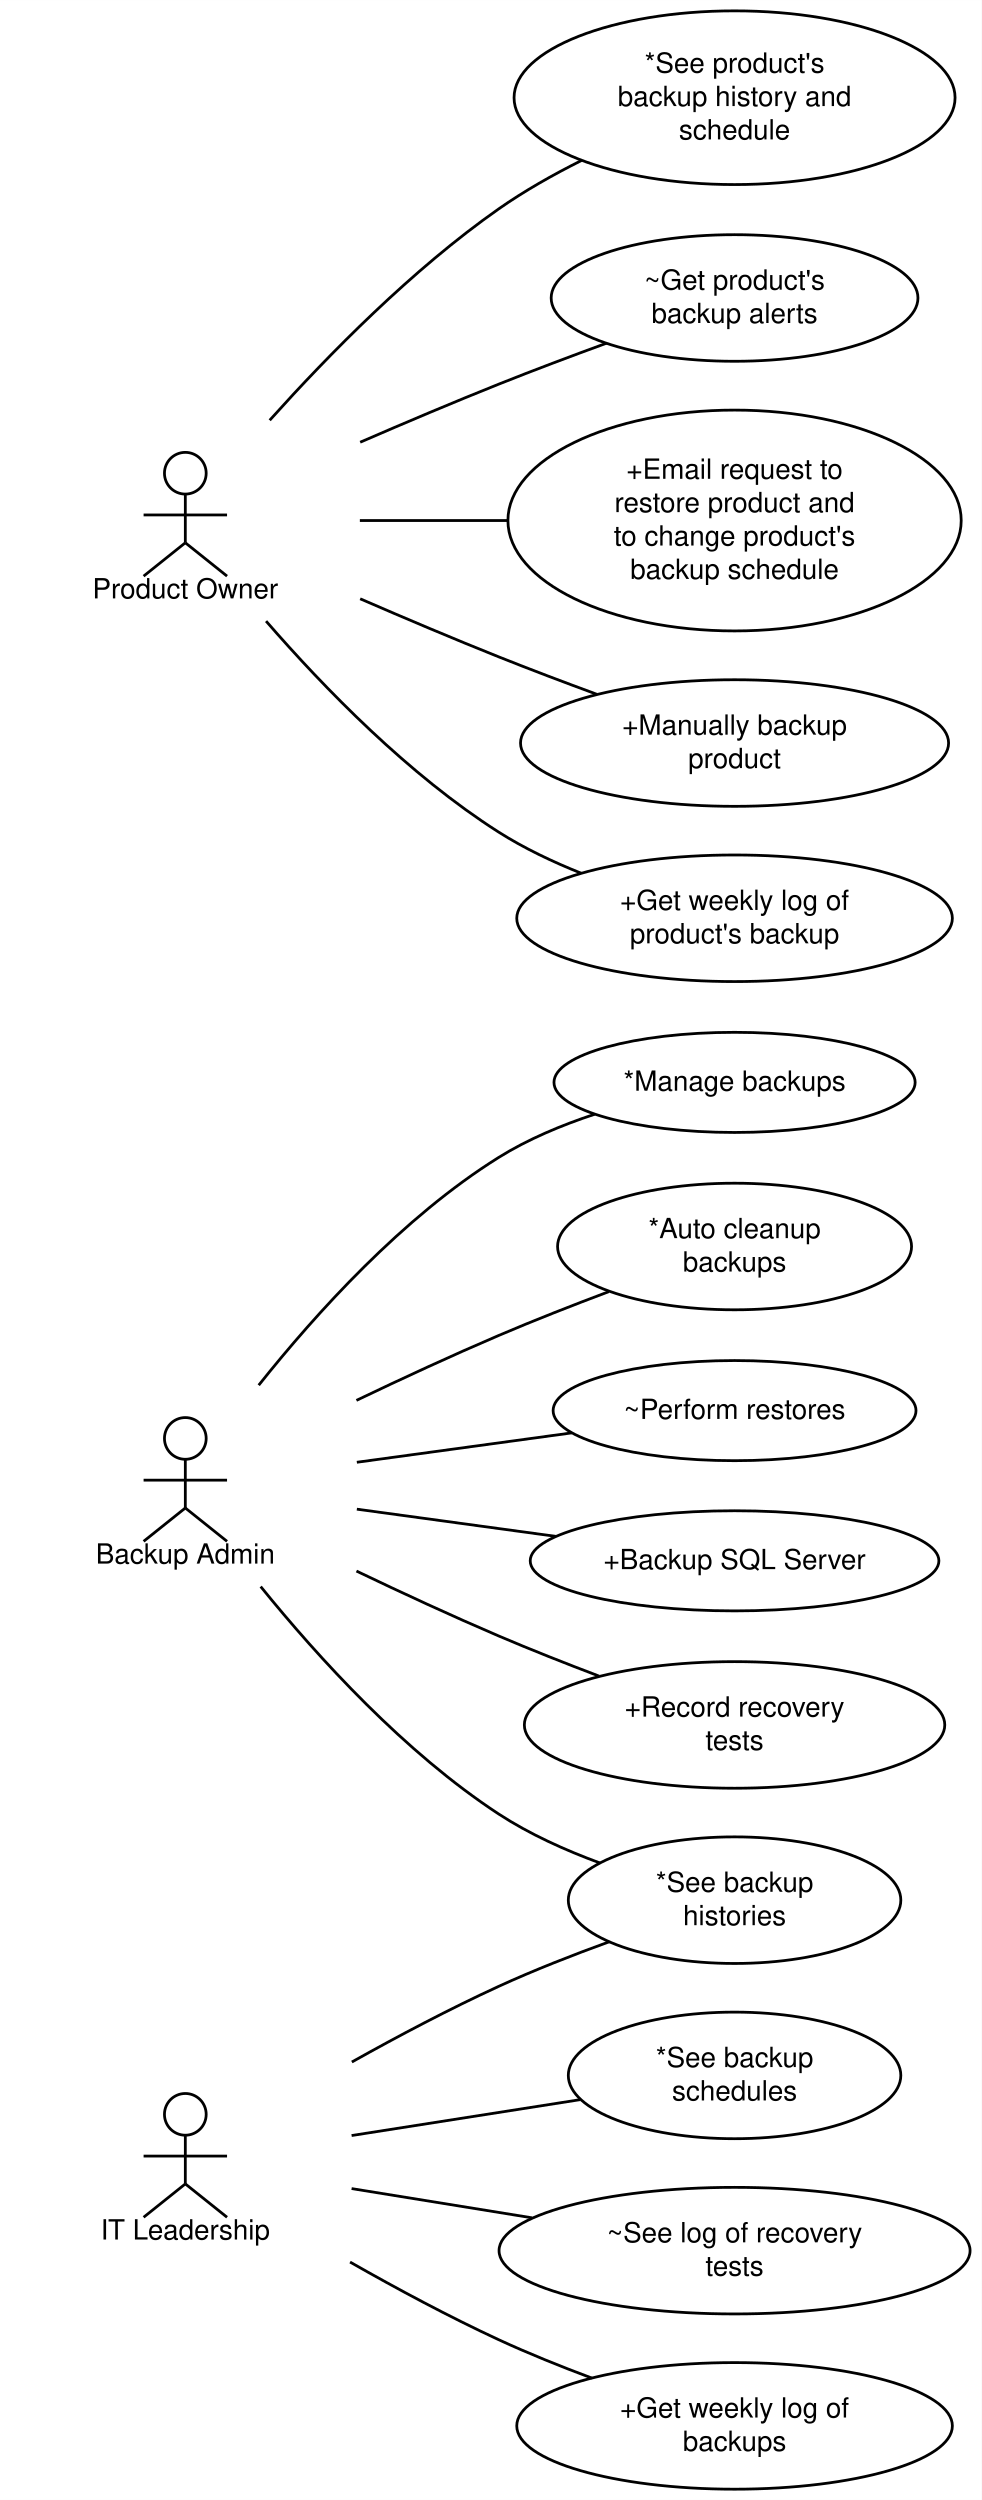
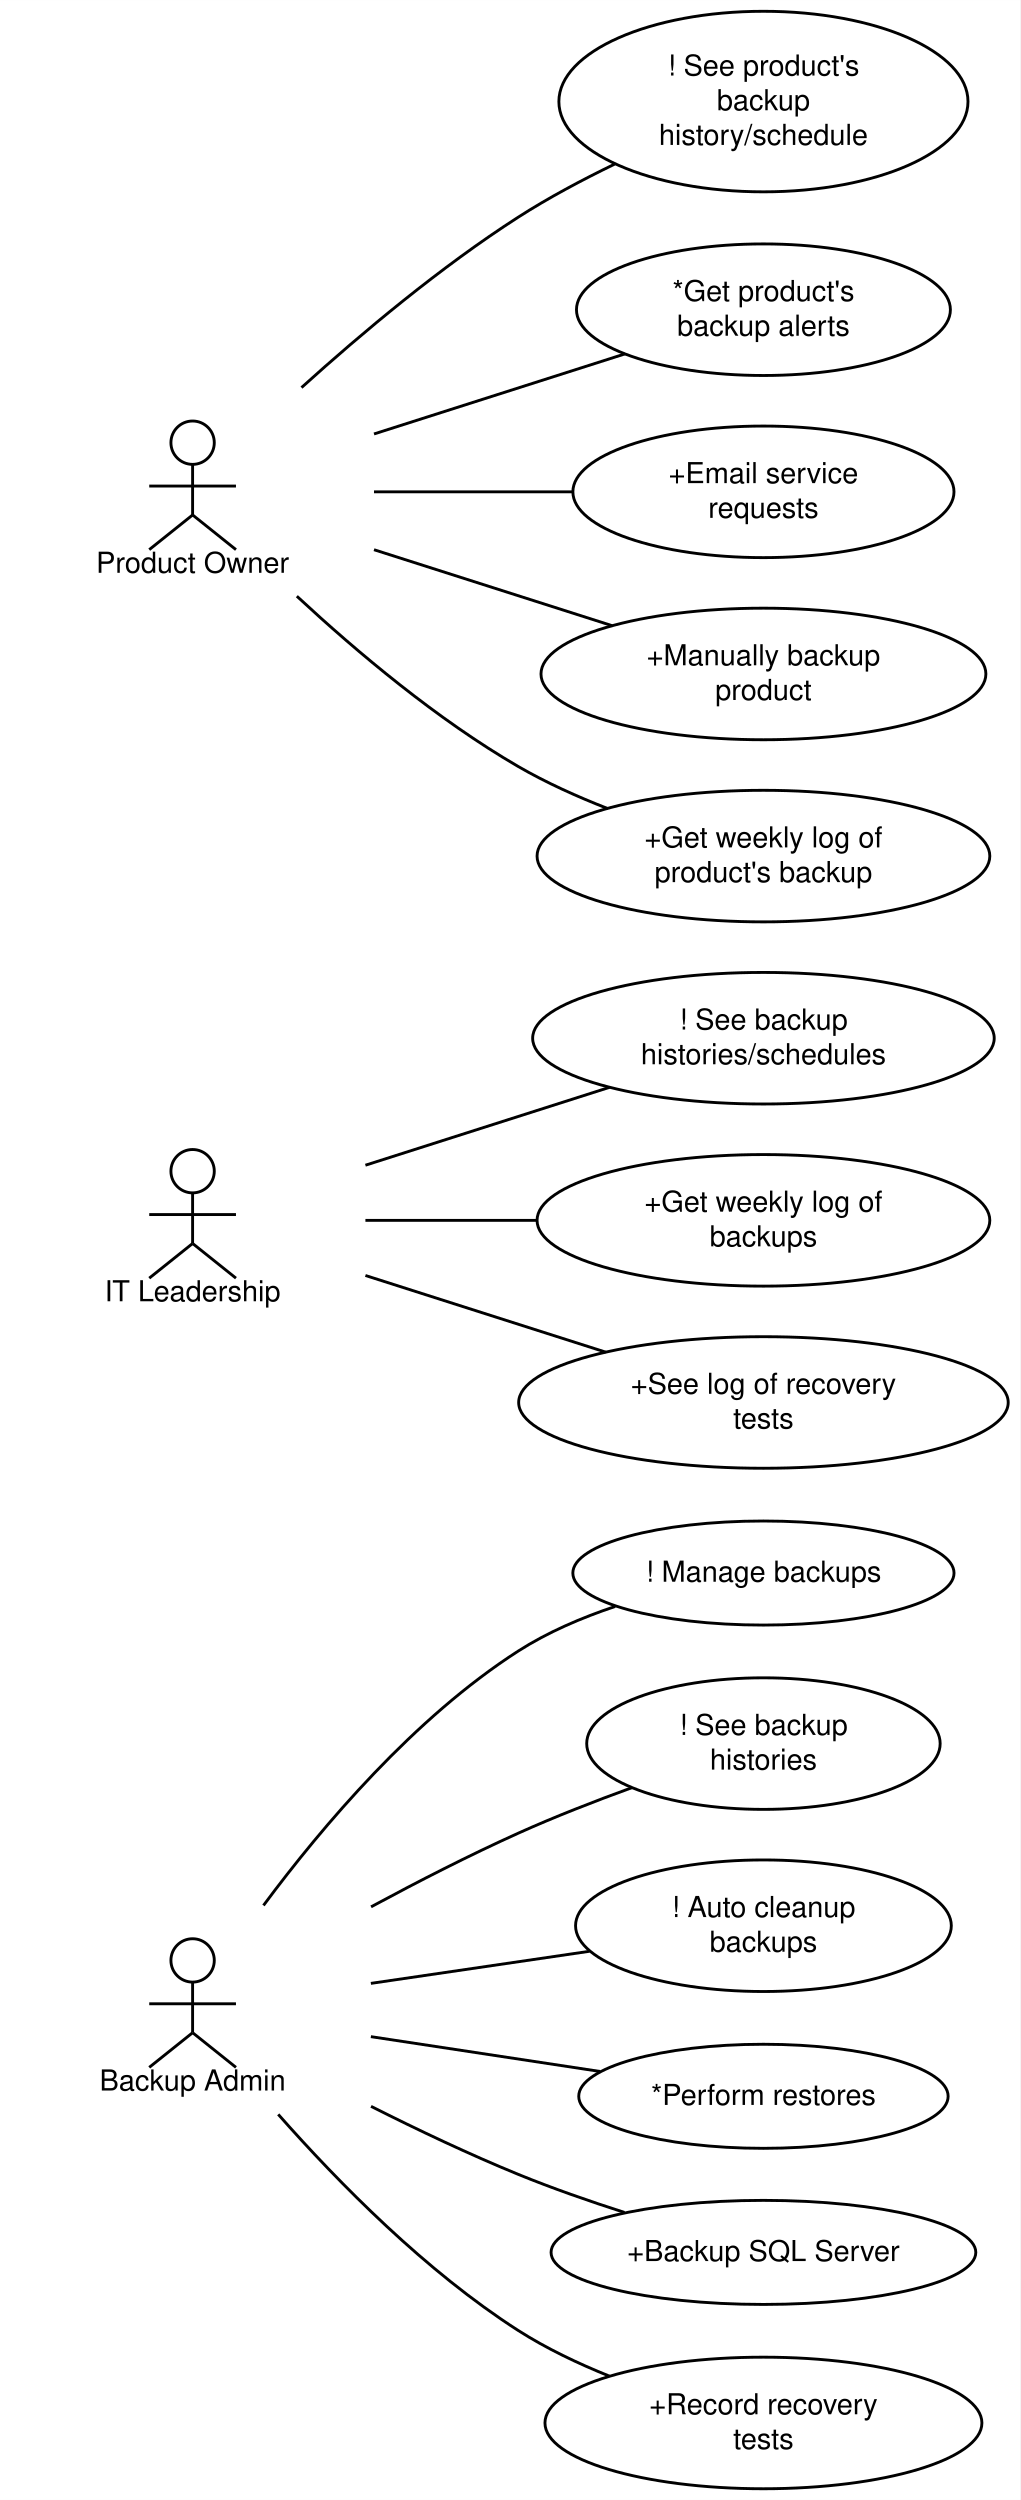
- <svg xmlns="http://www.w3.org/2000/svg" width="353pt" height="899pt" viewBox="0.00 0.00 352.91 898.74">
-   <g id="graph0" class="graph" transform="scale(1 1) rotate(0) translate(4 894.7401)">
-     <polygon fill="#ffffff" stroke="transparent" points="-4,4 -4,-894.74 348.914,-894.74 348.914,4 -4,4" />
+ <svg xmlns="http://www.w3.org/2000/svg" width="353pt" height="865pt" viewBox="0.00 0.00 352.91 864.74">
+   <g id="graph0" class="graph" transform="scale(1 1) rotate(0) translate(4 860.7401)">
+     <polygon fill="#ffffff" stroke="transparent" points="-4,4 -4,-860.74 348.914,-860.74 348.914,4 -4,4" />
    <g id="node1" class="node">
-       <g transform="translate(62.6235,-357.6274)" style="fill:none;stroke:black;stroke-width:1px">
+       <g transform="translate(62.6235,-162.6274)" style="fill:none;stroke:black;stroke-width:1px">
        <circle cx="0" cy="-20" r="7.5" />
        <line x1="0" y1="-12.5" x2="0" y2="5" />
        <line x1="-15" y1="-5" x2="15" y2="-5" />
        <line x1="0" y1="5" x2="-15" y2="17" />
        <line x1="0" y1="5" x2="15" y2="17" />
      </g>
-       <text text-anchor="middle" x="62.623" y="-332.627" font-family="Helvetica,sans-Serif" font-size="10.00" fill="#000000">Backup Admin</text>
+       <text text-anchor="middle" x="62.623" y="-137.627" font-family="Helvetica,sans-Serif" font-size="10.00" fill="#000000">Backup Admin</text>
    </g>
    <g id="node2" class="node">
-       <ellipse fill="none" stroke="#000000" cx="260.081" cy="-505.627" rx="64.923" ry="18" />
-       <text text-anchor="middle" x="260.081" y="-502.627" font-family="Helvetica,sans-Serif" font-size="10.00" fill="#000000">*Manage backups</text>
+       <ellipse fill="none" stroke="#000000" cx="260.081" cy="-316.627" rx="65.93" ry="18" />
+       <text text-anchor="middle" x="260.081" y="-313.627" font-family="Helvetica,sans-Serif" font-size="10.00" fill="#000000">! Manage backups</text>
    </g>
    <g id="edge1" class="edge">
-       <path fill="none" stroke="#000000" d="M89.007,-396.762C109.785,-422.866 140.902,-457.17 175.247,-478.627 185.733,-485.179 197.951,-490.272 209.792,-494.179" />
+       <path fill="none" stroke="#000000" d="M87.135,-201.645C107.695,-229.327 139.396,-266.608 175.247,-289.627 185.392,-296.141 197.23,-301.192 208.788,-305.067" />
    </g>
    <g id="node3" class="node">
-       <ellipse fill="none" stroke="#000000" cx="260.081" cy="-211.627" rx="59.771" ry="22.756" />
-       <text text-anchor="middle" x="260.081" y="-214.627" font-family="Helvetica,sans-Serif" font-size="10.00" fill="#000000">*See backup</text>
-       <text text-anchor="middle" x="260.081" y="-202.627" font-family="Helvetica,sans-Serif" font-size="10.00" fill="#000000">histories</text>
+       <ellipse fill="none" stroke="#000000" cx="260.081" cy="-257.627" rx="61.132" ry="22.756" />
+       <text text-anchor="middle" x="260.081" y="-260.627" font-family="Helvetica,sans-Serif" font-size="10.00" fill="#000000">! See backup</text>
+       <text text-anchor="middle" x="260.081" y="-248.627" font-family="Helvetica,sans-Serif" font-size="10.00" fill="#000000">histories</text>
    </g>
    <g id="edge2" class="edge">
-       <path fill="none" stroke="#000000" d="M89.716,-324.37C110.628,-298.547 141.599,-264.649 175.247,-242.627 186.268,-235.414 199.19,-229.597 211.579,-225.036" />
+       <path fill="none" stroke="#000000" d="M124.354,-201.16C140.666,-209.967 158.42,-219.045 175.247,-226.627 187.828,-232.297 201.783,-237.731 214.682,-242.423" />
    </g>
    <g id="node4" class="node">
-       <ellipse fill="none" stroke="#000000" cx="260.081" cy="-446.627" rx="63.63" ry="22.756" />
-       <text text-anchor="middle" x="260.081" y="-449.627" font-family="Helvetica,sans-Serif" font-size="10.00" fill="#000000">*Auto cleanup</text>
-       <text text-anchor="middle" x="260.081" y="-437.627" font-family="Helvetica,sans-Serif" font-size="10.00" fill="#000000">backups</text>
+       <ellipse fill="none" stroke="#000000" cx="260.081" cy="-194.627" rx="64.99" ry="22.756" />
+       <text text-anchor="middle" x="260.081" y="-197.627" font-family="Helvetica,sans-Serif" font-size="10.00" fill="#000000">! Auto cleanup</text>
+       <text text-anchor="middle" x="260.081" y="-185.627" font-family="Helvetica,sans-Serif" font-size="10.00" fill="#000000">backups</text>
    </g>
    <g id="edge3" class="edge">
-       <path fill="none" stroke="#000000" d="M124.145,-391.307C140.615,-399.194 158.498,-407.469 175.247,-414.627 187.984,-420.071 201.989,-425.554 214.885,-430.405" />
+       <path fill="none" stroke="#000000" d="M124.288,-174.684C148.39,-178.224 175.94,-182.27 199.898,-185.788" />
    </g>
    <g id="node9" class="node">
-       <ellipse fill="none" stroke="#000000" cx="260.081" cy="-387.627" rx="65.232" ry="18" />
-       <text text-anchor="middle" x="260.081" y="-384.627" font-family="Helvetica,sans-Serif" font-size="10.00" fill="#000000">~Perform restores</text>
+       <ellipse fill="none" stroke="#000000" cx="260.081" cy="-135.627" rx="63.887" ry="18" />
+       <text text-anchor="middle" x="260.081" y="-132.627" font-family="Helvetica,sans-Serif" font-size="10.00" fill="#000000">*Perform restores</text>
    </g>
-     <g id="edge7" class="edge">
-       <path fill="none" stroke="#000000" d="M124.288,-369.059C148.956,-372.432 177.236,-376.299 201.579,-379.628" />
+     <g id="edge6" class="edge">
+       <path fill="none" stroke="#000000" d="M124.288,-156.259C149.635,-152.408 178.795,-147.977 203.58,-144.212" />
+     </g>
+     <g id="node11" class="node">
+       <ellipse fill="none" stroke="#000000" cx="260.081" cy="-81.627" rx="73.461" ry="18" />
+       <text text-anchor="middle" x="260.081" y="-78.627" font-family="Helvetica,sans-Serif" font-size="10.00" fill="#000000">+Backup SQL Server</text>
+     </g>
+     <g id="edge8" class="edge">
+       <path fill="none" stroke="#000000" d="M124.343,-132.153C140.655,-123.927 158.412,-115.514 175.247,-108.627 186.977,-103.829 199.897,-99.334 212.04,-95.441" />
    </g>
    <g id="node12" class="node">
-       <ellipse fill="none" stroke="#000000" cx="260.081" cy="-333.627" rx="73.461" ry="18" />
-       <text text-anchor="middle" x="260.081" y="-330.627" font-family="Helvetica,sans-Serif" font-size="10.00" fill="#000000">+Backup SQL Server</text>
+       <ellipse fill="none" stroke="#000000" cx="260.081" cy="-22.627" rx="75.573" ry="22.756" />
+       <text text-anchor="middle" x="260.081" y="-25.627" font-family="Helvetica,sans-Serif" font-size="10.00" fill="#000000">+Record recovery</text>
+       <text text-anchor="middle" x="260.081" y="-13.627" font-family="Helvetica,sans-Serif" font-size="10.00" fill="#000000">tests</text>
    </g>
-     <g id="edge10" class="edge">
-       <path fill="none" stroke="#000000" d="M124.288,-352.195C147.032,-349.086 172.847,-345.556 195.816,-342.415" />
-     </g>
-     <g id="node13" class="node">
-       <ellipse fill="none" stroke="#000000" cx="260.081" cy="-274.627" rx="75.573" ry="22.756" />
-       <text text-anchor="middle" x="260.081" y="-277.627" font-family="Helvetica,sans-Serif" font-size="10.00" fill="#000000">+Record recovery</text>
-       <text text-anchor="middle" x="260.081" y="-265.627" font-family="Helvetica,sans-Serif" font-size="10.00" fill="#000000">tests</text>
-     </g>
-     <g id="edge11" class="edge">
-       <path fill="none" stroke="#000000" d="M124.145,-329.948C140.615,-322.061 158.498,-313.786 175.247,-306.627 186.827,-301.678 199.453,-296.697 211.342,-292.188" />
+     <g id="edge9" class="edge">
+       <path fill="none" stroke="#000000" d="M92.242,-129.377C113.324,-105.491 143.455,-74.979 175.247,-54.627 184.925,-48.432 195.982,-43.168 206.844,-38.808" />
    </g>
    <g id="node5" class="node">
-       <g transform="translate(62.6235,-114.6274)" style="fill:none;stroke:black;stroke-width:1px">
+       <g transform="translate(62.6235,-435.6274)" style="fill:none;stroke:black;stroke-width:1px">
        <circle cx="0" cy="-20" r="7.5" />
        <line x1="0" y1="-12.5" x2="0" y2="5" />
        <line x1="-15" y1="-5" x2="15" y2="-5" />
        <line x1="0" y1="5" x2="-15" y2="17" />
        <line x1="0" y1="5" x2="15" y2="17" />
      </g>
-       <text text-anchor="middle" x="62.623" y="-89.627" font-family="Helvetica,sans-Serif" font-size="10.00" fill="#000000">IT Leadership</text>
+       <text text-anchor="middle" x="62.623" y="-410.627" font-family="Helvetica,sans-Serif" font-size="10.00" fill="#000000">IT Leadership</text>
+     </g>
+     <g id="node6" class="node">
+       <ellipse fill="none" stroke="#000000" cx="260.081" cy="-501.627" rx="79.829" ry="22.756" />
+       <text text-anchor="middle" x="260.081" y="-504.627" font-family="Helvetica,sans-Serif" font-size="10.00" fill="#000000">! See backup</text>
+       <text text-anchor="middle" x="260.081" y="-492.627" font-family="Helvetica,sans-Serif" font-size="10.00" fill="#000000">histories/schedules</text>
    </g>
    <g id="edge4" class="edge">
-       <path fill="none" stroke="#000000" d="M122.489,-153.445C139.279,-162.846 157.735,-172.592 175.247,-180.627 187.931,-186.447 202.049,-191.968 215.071,-196.693" />
+       <path fill="none" stroke="#000000" d="M122.403,-457.7C149.305,-466.284 180.801,-476.333 206.875,-484.652" />
    </g>
-     <g id="node6" class="node">
-       <ellipse fill="none" stroke="#000000" cx="260.081" cy="-148.627" rx="59.771" ry="22.756" />
-       <text text-anchor="middle" x="260.081" y="-151.627" font-family="Helvetica,sans-Serif" font-size="10.00" fill="#000000">*See backup</text>
-       <text text-anchor="middle" x="260.081" y="-139.627" font-family="Helvetica,sans-Serif" font-size="10.00" fill="#000000">schedules</text>
+     <g id="node13" class="node">
+       <ellipse fill="none" stroke="#000000" cx="260.081" cy="-438.627" rx="78.305" ry="22.756" />
+       <text text-anchor="middle" x="260.081" y="-441.627" font-family="Helvetica,sans-Serif" font-size="10.00" fill="#000000">+Get weekly log of</text>
+       <text text-anchor="middle" x="260.081" y="-429.627" font-family="Helvetica,sans-Serif" font-size="10.00" fill="#000000">backups</text>
    </g>
-     <g id="edge5" class="edge">
-       <path fill="none" stroke="#000000" d="M122.403,-127.013C148.51,-131.111 178.945,-135.889 204.55,-139.909" />
-     </g>
-     <g id="node10" class="node">
-       <ellipse fill="none" stroke="#000000" cx="260.081" cy="-85.627" rx="84.668" ry="22.756" />
-       <text text-anchor="middle" x="260.081" y="-88.627" font-family="Helvetica,sans-Serif" font-size="10.00" fill="#000000">~See log of recovery</text>
-       <text text-anchor="middle" x="260.081" y="-76.627" font-family="Helvetica,sans-Serif" font-size="10.00" fill="#000000">tests</text>
-     </g>
-     <g id="edge8" class="edge">
-       <path fill="none" stroke="#000000" d="M122.403,-107.939C142.835,-104.628 165.917,-100.888 187.261,-97.429" />
+     <g id="edge10" class="edge">
+       <path fill="none" stroke="#000000" d="M122.403,-438.627C141.132,-438.627 162.088,-438.627 181.891,-438.627" />
    </g>
    <g id="node14" class="node">
-       <ellipse fill="none" stroke="#000000" cx="260.081" cy="-22.627" rx="78.305" ry="22.756" />
-       <text text-anchor="middle" x="260.081" y="-25.627" font-family="Helvetica,sans-Serif" font-size="10.00" fill="#000000">+Get weekly log of</text>
-       <text text-anchor="middle" x="260.081" y="-13.627" font-family="Helvetica,sans-Serif" font-size="10.00" fill="#000000">backups</text>
+       <ellipse fill="none" stroke="#000000" cx="260.081" cy="-375.627" rx="84.668" ry="22.756" />
+       <text text-anchor="middle" x="260.081" y="-378.627" font-family="Helvetica,sans-Serif" font-size="10.00" fill="#000000">+See log of recovery</text>
+       <text text-anchor="middle" x="260.081" y="-366.627" font-family="Helvetica,sans-Serif" font-size="10.00" fill="#000000">tests</text>
    </g>
-     <g id="edge12" class="edge">
-       <path fill="none" stroke="#000000" d="M121.852,-81.525C138.797,-71.871 157.492,-61.847 175.247,-53.627 185.919,-48.687 197.62,-43.98 208.83,-39.795" />
+     <g id="edge11" class="edge">
+       <path fill="none" stroke="#000000" d="M122.403,-419.554C148.851,-411.116 179.739,-401.261 205.55,-393.026" />
    </g>
    <g id="node7" class="node">
-       <g transform="translate(62.6235,-704.6274)" style="fill:none;stroke:black;stroke-width:1px">
+       <g transform="translate(62.6235,-687.6274)" style="fill:none;stroke:black;stroke-width:1px">
        <circle cx="0" cy="-20" r="7.5" />
        <line x1="0" y1="-12.5" x2="0" y2="5" />
        <line x1="-15" y1="-5" x2="15" y2="-5" />
        <line x1="0" y1="5" x2="-15" y2="17" />
        <line x1="0" y1="5" x2="15" y2="17" />
      </g>
-       <text text-anchor="middle" x="62.623" y="-679.627" font-family="Helvetica,sans-Serif" font-size="10.00" fill="#000000">Product Owner</text>
+       <text text-anchor="middle" x="62.623" y="-662.627" font-family="Helvetica,sans-Serif" font-size="10.00" fill="#000000">Product Owner</text>
    </g>
    <g id="node8" class="node">
-       <ellipse fill="none" stroke="#000000" cx="260.081" cy="-859.627" rx="79.273" ry="31.226" />
-       <text text-anchor="middle" x="260.081" y="-868.627" font-family="Helvetica,sans-Serif" font-size="10.00" fill="#000000">*See product's</text>
-       <text text-anchor="middle" x="260.081" y="-856.627" font-family="Helvetica,sans-Serif" font-size="10.00" fill="#000000">backup history and</text>
-       <text text-anchor="middle" x="260.081" y="-844.627" font-family="Helvetica,sans-Serif" font-size="10.00" fill="#000000">schedule</text>
+       <ellipse fill="none" stroke="#000000" cx="260.081" cy="-825.627" rx="70.758" ry="31.226" />
+       <text text-anchor="middle" x="260.081" y="-834.627" font-family="Helvetica,sans-Serif" font-size="10.00" fill="#000000">! See product's</text>
+       <text text-anchor="middle" x="260.081" y="-822.627" font-family="Helvetica,sans-Serif" font-size="10.00" fill="#000000">backup</text>
+       <text text-anchor="middle" x="260.081" y="-810.627" font-family="Helvetica,sans-Serif" font-size="10.00" fill="#000000">history/schedule</text>
    </g>
-     <g id="edge6" class="edge">
-       <path fill="none" stroke="#000000" d="M92.956,-743.669C114.237,-767.385 144.317,-797.936 175.247,-819.627 184.446,-826.079 194.849,-831.958 205.138,-837.105" />
+     <g id="edge5" class="edge">
+       <path fill="none" stroke="#000000" d="M100.284,-726.687C121.296,-745.669 148.554,-768.493 175.247,-785.627 185.661,-792.312 197.369,-798.553 208.684,-804.025" />
    </g>
-     <g id="node11" class="node">
-       <ellipse fill="none" stroke="#000000" cx="260.081" cy="-787.627" rx="65.929" ry="22.756" />
-       <text text-anchor="middle" x="260.081" y="-790.627" font-family="Helvetica,sans-Serif" font-size="10.00" fill="#000000">~Get product's</text>
-       <text text-anchor="middle" x="260.081" y="-778.627" font-family="Helvetica,sans-Serif" font-size="10.00" fill="#000000">backup alerts</text>
+     <g id="node10" class="node">
+       <ellipse fill="none" stroke="#000000" cx="260.081" cy="-753.627" rx="64.672" ry="22.756" />
+       <text text-anchor="middle" x="260.081" y="-756.627" font-family="Helvetica,sans-Serif" font-size="10.00" fill="#000000">*Get product's</text>
+       <text text-anchor="middle" x="260.081" y="-744.627" font-family="Helvetica,sans-Serif" font-size="10.00" fill="#000000">backup alerts</text>
    </g>
-     <g id="edge9" class="edge">
-       <path fill="none" stroke="#000000" d="M125.483,-735.769C141.622,-742.776 159.012,-750.136 175.247,-756.627 187.768,-761.634 201.451,-766.775 214.101,-771.396" />
+     <g id="edge7" class="edge">
+       <path fill="none" stroke="#000000" d="M125.371,-710.648C153.49,-719.619 186.12,-730.03 212.222,-738.358" />
    </g>
    <g id="node15" class="node">
-       <ellipse fill="none" stroke="#000000" cx="260.081" cy="-707.627" rx="81.48" ry="39.696" />
-       <text text-anchor="middle" x="260.081" y="-722.627" font-family="Helvetica,sans-Serif" font-size="10.00" fill="#000000">+Email request to</text>
-       <text text-anchor="middle" x="260.081" y="-710.627" font-family="Helvetica,sans-Serif" font-size="10.00" fill="#000000">restore product and</text>
-       <text text-anchor="middle" x="260.081" y="-698.627" font-family="Helvetica,sans-Serif" font-size="10.00" fill="#000000">to change product's</text>
-       <text text-anchor="middle" x="260.081" y="-686.627" font-family="Helvetica,sans-Serif" font-size="10.00" fill="#000000">backup schedule</text>
+       <ellipse fill="none" stroke="#000000" cx="260.081" cy="-690.627" rx="65.916" ry="22.756" />
+       <text text-anchor="middle" x="260.081" y="-693.627" font-family="Helvetica,sans-Serif" font-size="10.00" fill="#000000">+Email service</text>
+       <text text-anchor="middle" x="260.081" y="-681.627" font-family="Helvetica,sans-Serif" font-size="10.00" fill="#000000">requests</text>
    </g>
-     <g id="edge13" class="edge">
-       <path fill="none" stroke="#000000" d="M125.371,-707.627C142.197,-707.627 160.639,-707.627 178.33,-707.627" />
+     <g id="edge12" class="edge">
+       <path fill="none" stroke="#000000" d="M125.371,-690.627C147.279,-690.627 171.925,-690.627 194.089,-690.627" />
    </g>
    <g id="node16" class="node">
      <ellipse fill="none" stroke="#000000" cx="260.081" cy="-627.627" rx="76.947" ry="22.756" />
      <text text-anchor="middle" x="260.081" y="-630.627" font-family="Helvetica,sans-Serif" font-size="10.00" fill="#000000">+Manually backup</text>
      <text text-anchor="middle" x="260.081" y="-618.627" font-family="Helvetica,sans-Serif" font-size="10.00" fill="#000000">product</text>
    </g>
-     <g id="edge14" class="edge">
-       <path fill="none" stroke="#000000" d="M125.483,-679.486C141.622,-672.479 159.012,-665.119 175.247,-658.627 186.604,-654.087 198.916,-649.435 210.546,-645.162" />
+     <g id="edge13" class="edge">
+       <path fill="none" stroke="#000000" d="M125.371,-670.607C151.909,-662.14 182.465,-652.391 207.76,-644.321" />
    </g>
    <g id="node17" class="node">
      <ellipse fill="none" stroke="#000000" cx="260.081" cy="-564.627" rx="78.305" ry="22.756" />
      <text text-anchor="middle" x="260.081" y="-567.627" font-family="Helvetica,sans-Serif" font-size="10.00" fill="#000000">+Get weekly log of</text>
      <text text-anchor="middle" x="260.081" y="-555.627" font-family="Helvetica,sans-Serif" font-size="10.00" fill="#000000">product's backup</text>
    </g>
-     <g id="edge15" class="edge">
-       <path fill="none" stroke="#000000" d="M91.655,-671.456C112.7,-647.225 143.021,-616.124 175.247,-595.627 184.376,-589.821 194.748,-584.892 205.028,-580.79" />
+     <g id="edge14" class="edge">
+       <path fill="none" stroke="#000000" d="M98.685,-654.523C119.647,-635.063 147.366,-611.797 175.247,-595.627 184.878,-590.042 195.692,-585.17 206.292,-581.046" />
    </g>
  </g>
</svg>
